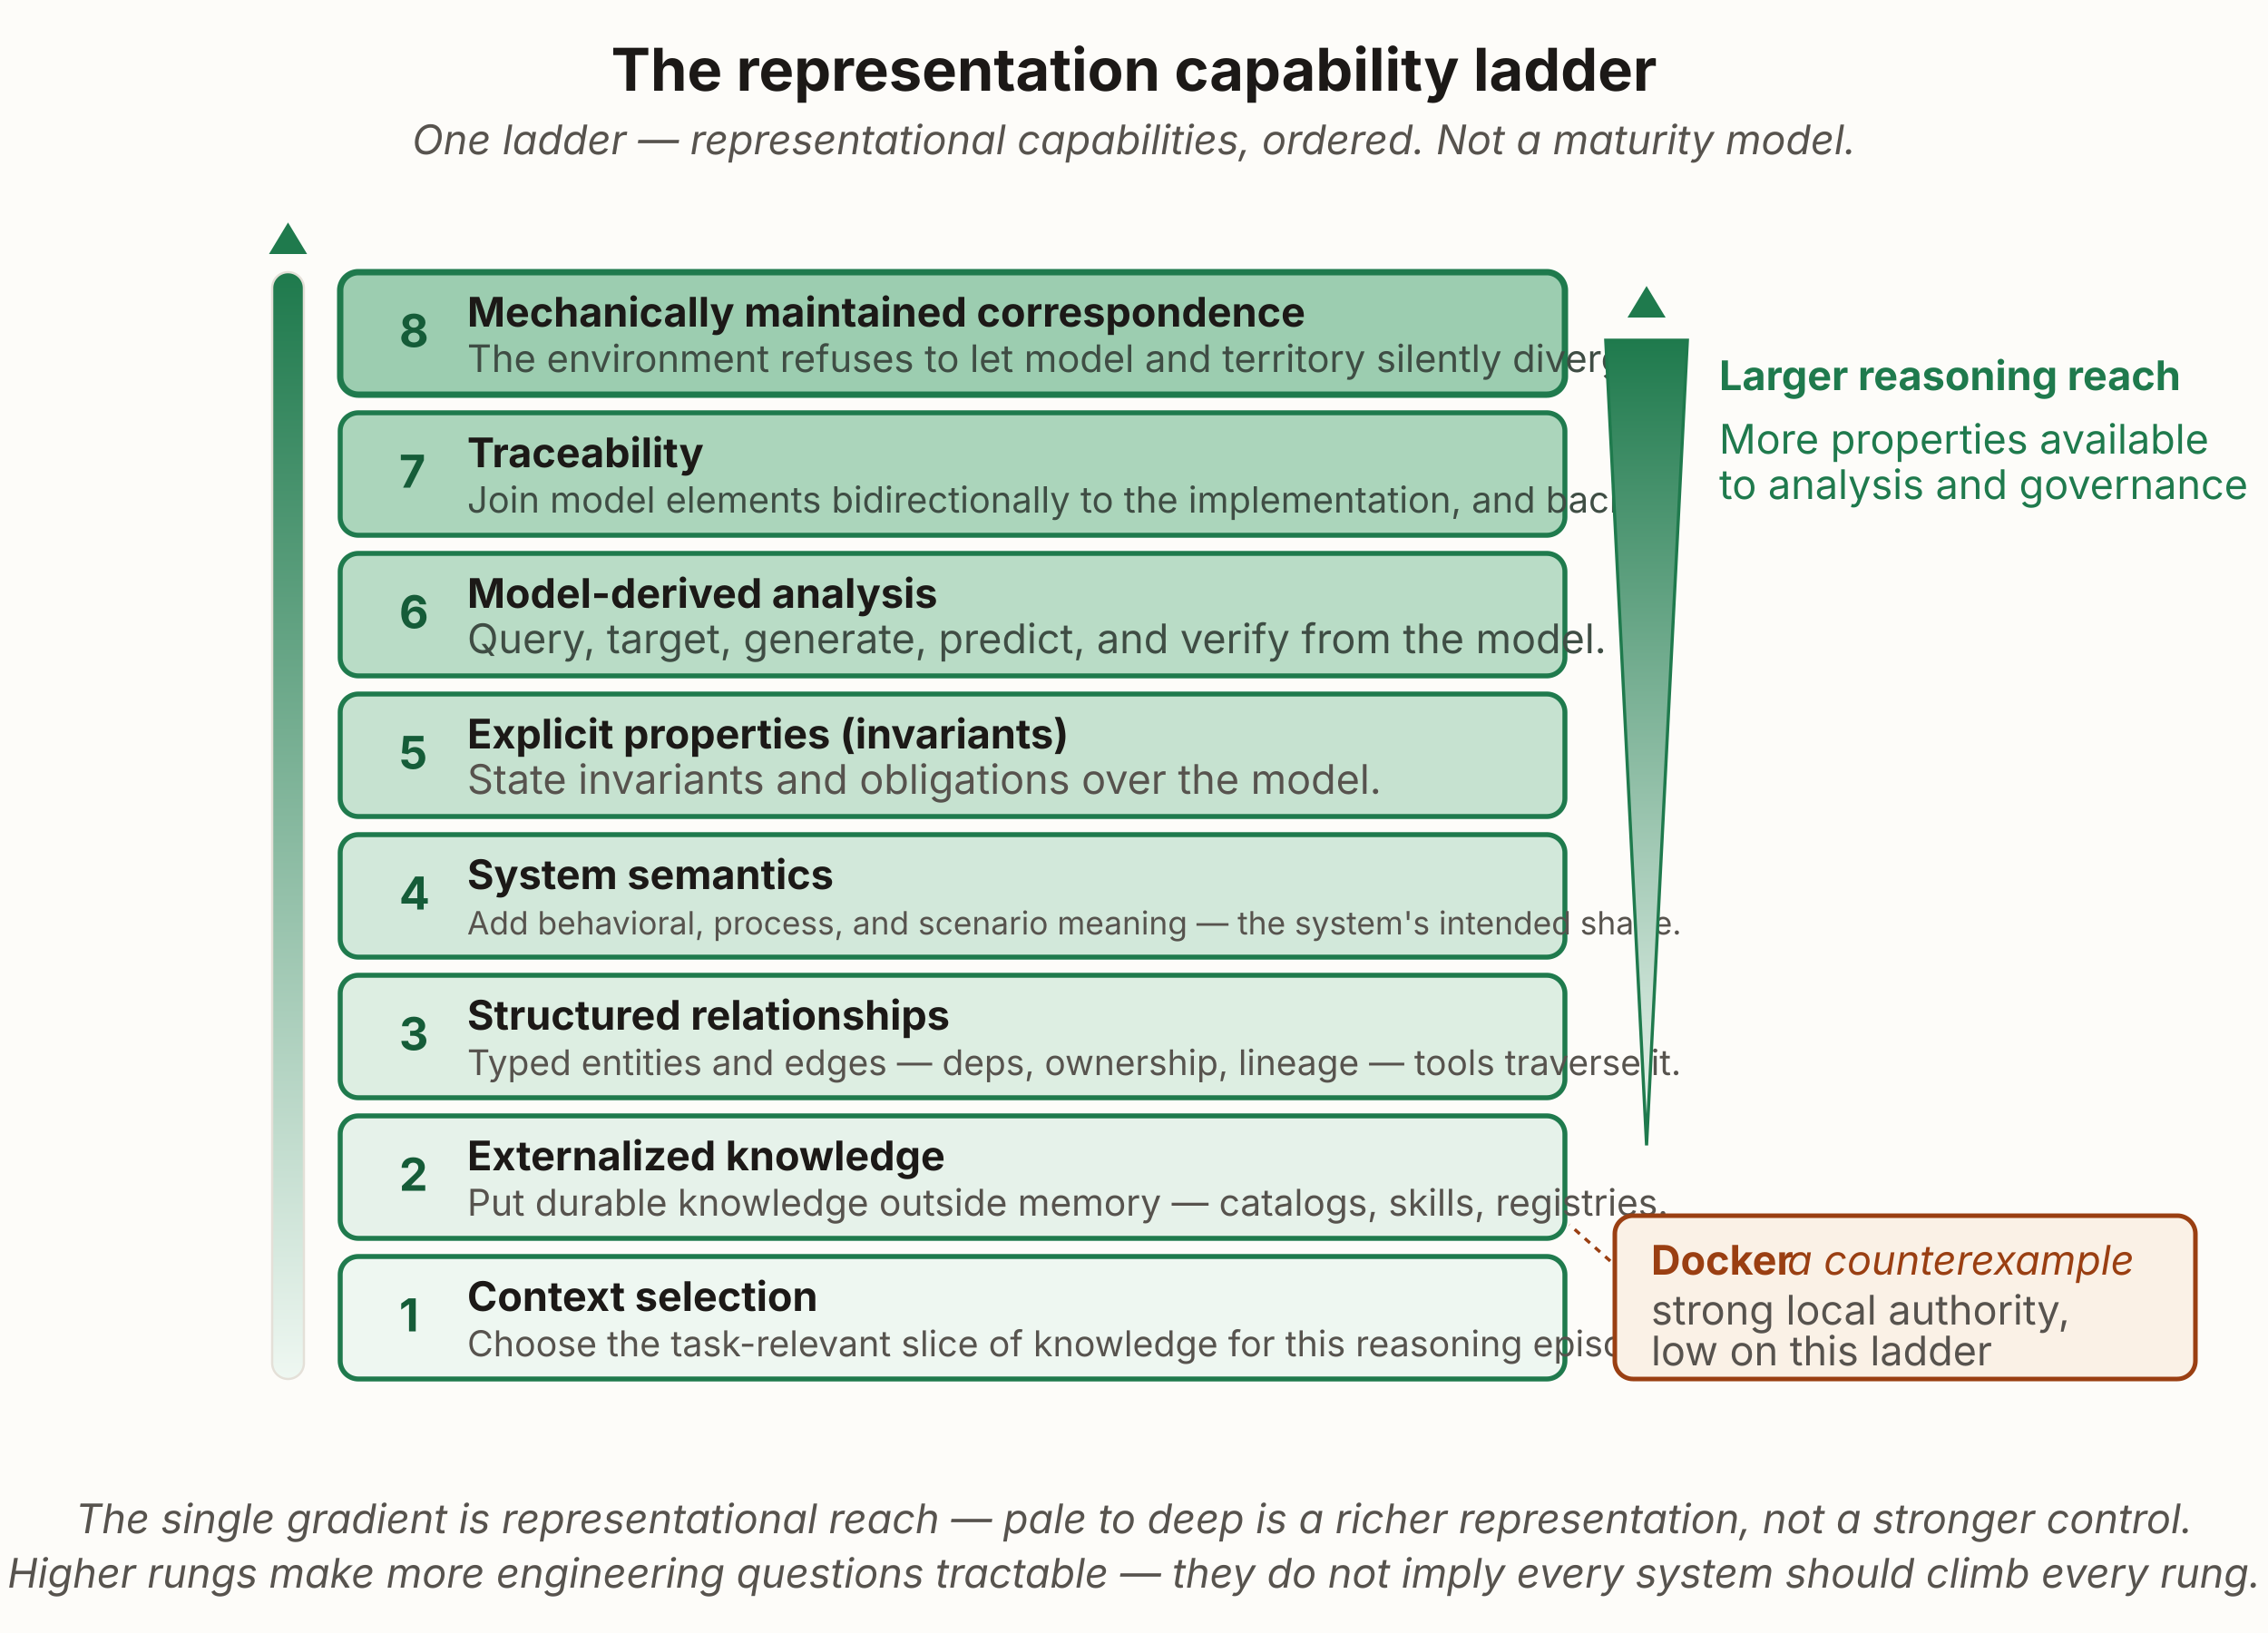
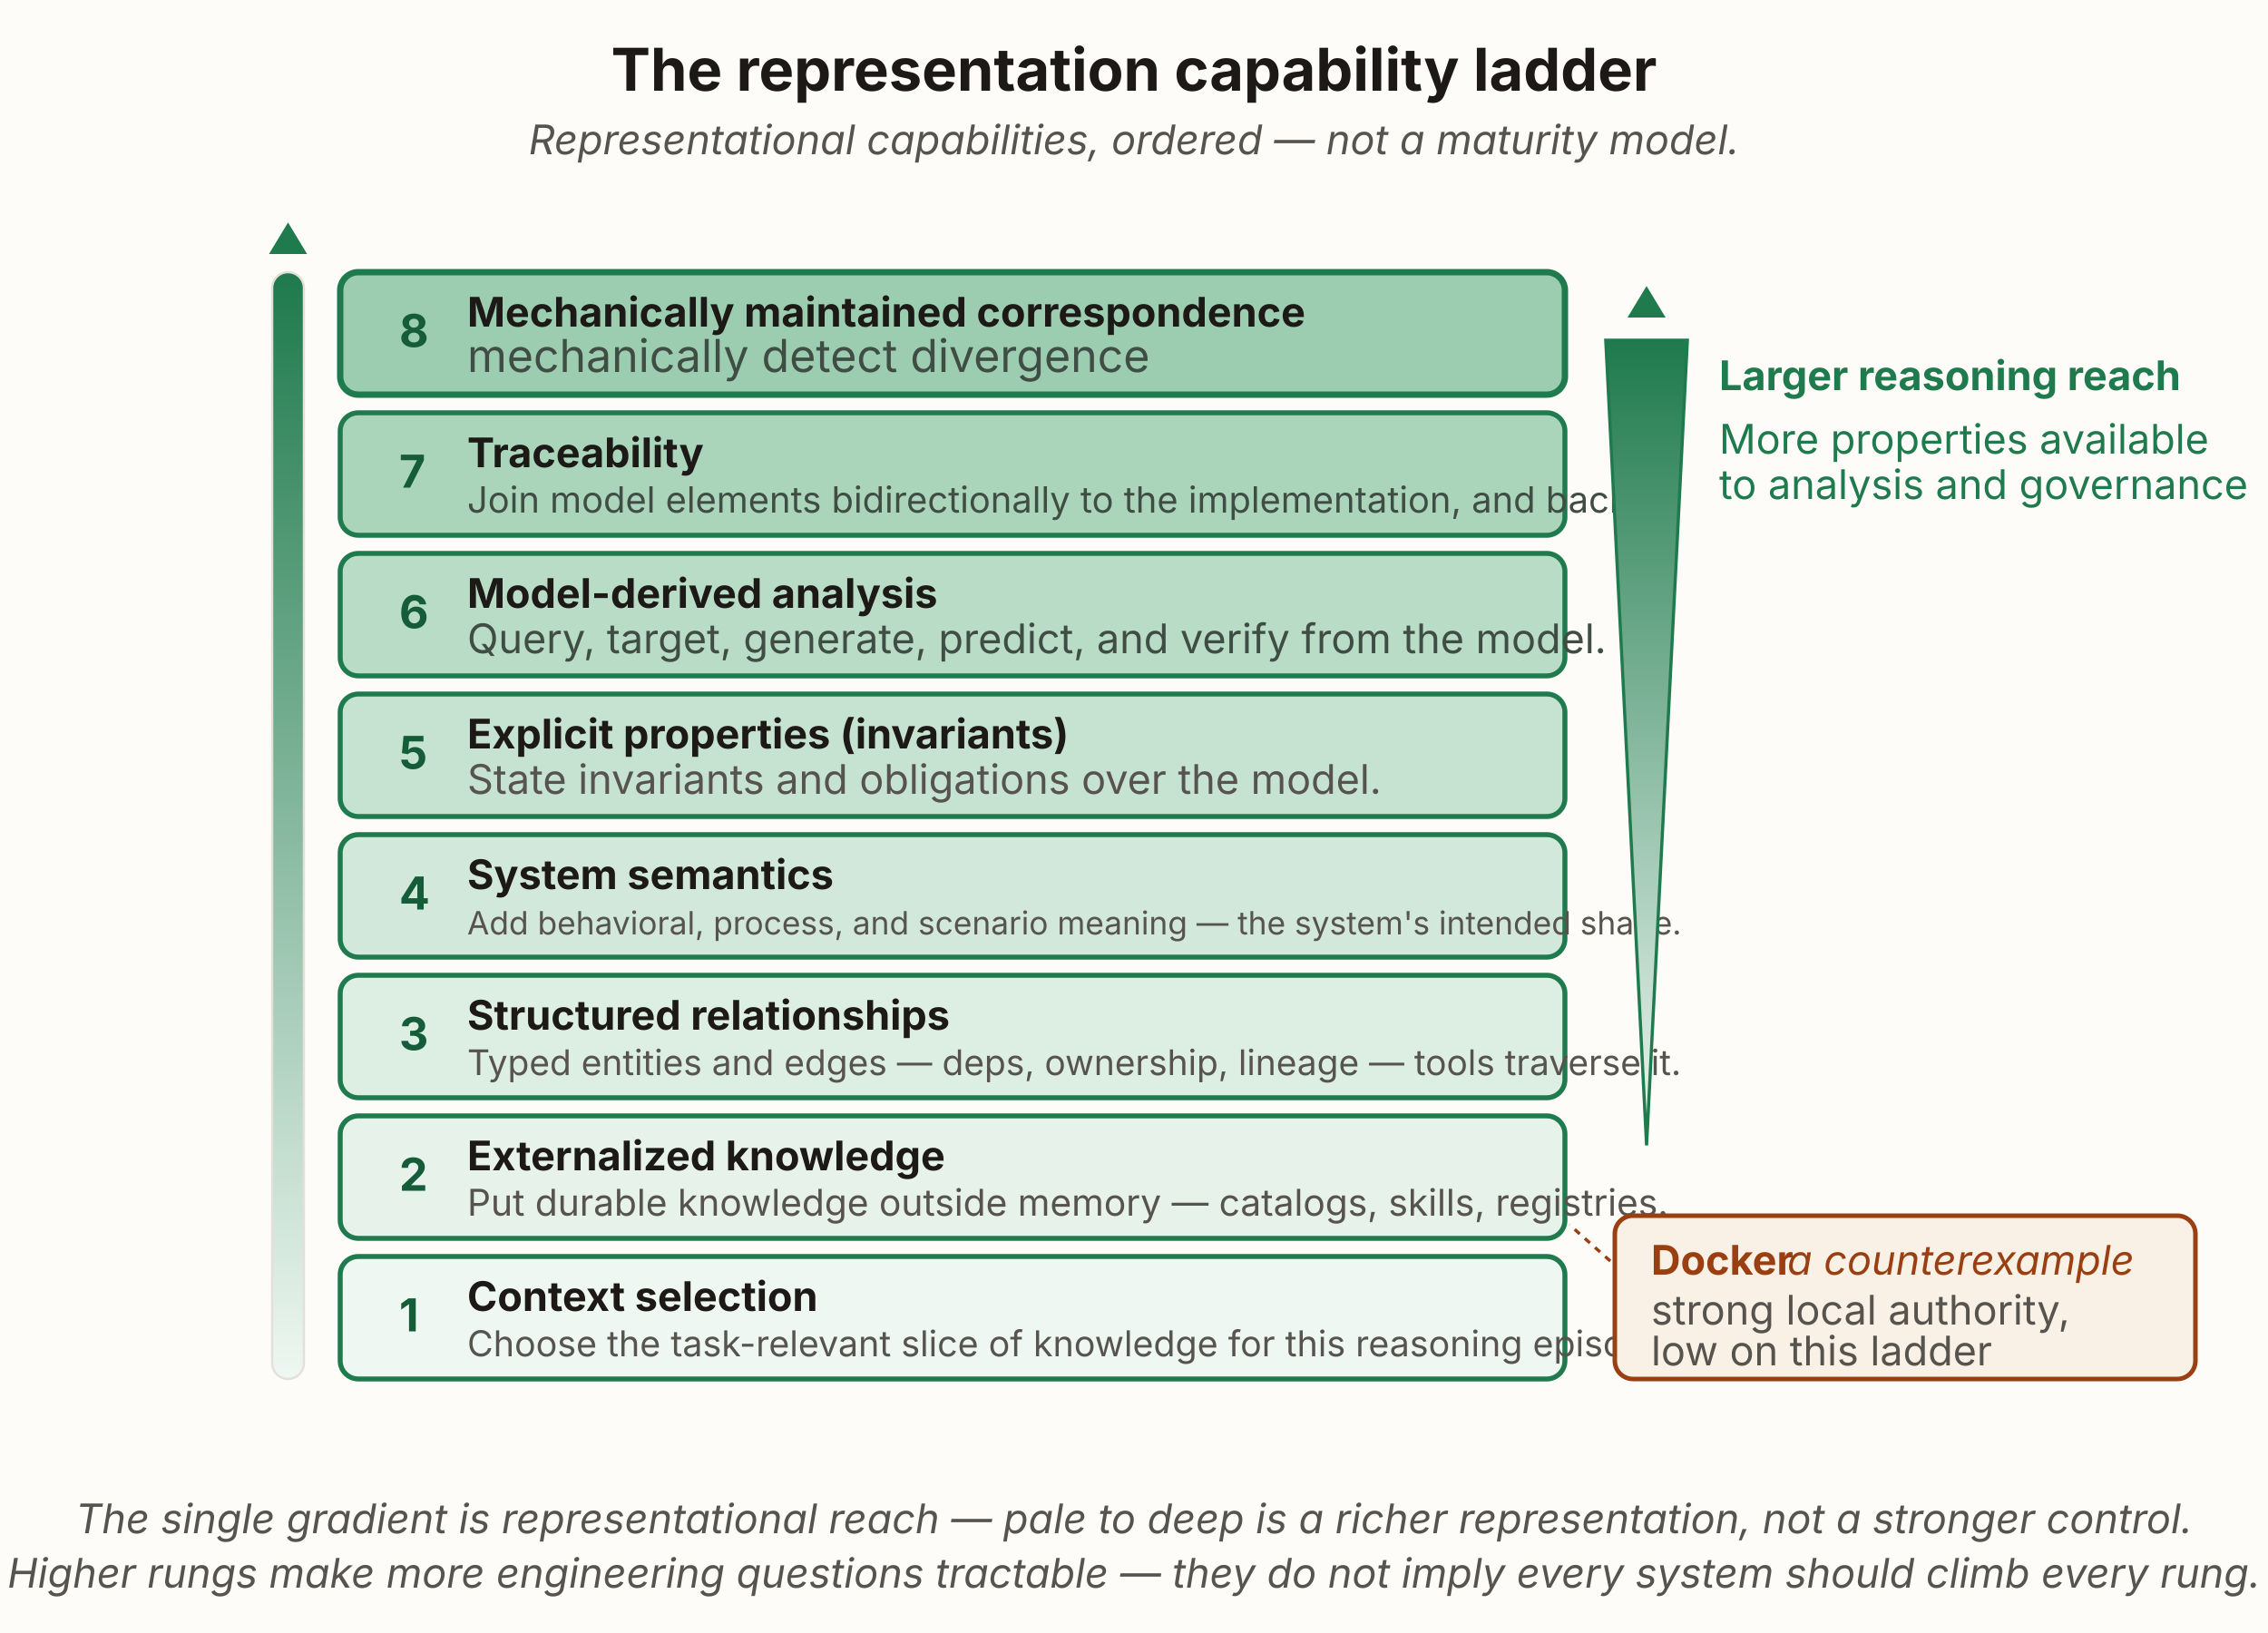
<svg xmlns="http://www.w3.org/2000/svg" viewBox="0 0 1000 720" width="1000" height="720" role="group" aria-labelledby="mlTitle mlDesc" font-family="'Source Sans 3', -apple-system, 'Segoe UI', sans-serif">
  <defs>
    <linearGradient id="mlReach" x1="0" y1="1" x2="0" y2="0">
      <stop offset="0" stop-color="#eef7f1" />
      <stop offset="1" stop-color="#1f7a4d" />
    </linearGradient>
  </defs>
  <rect x="0" y="0" width="1000" height="720" fill="#fdfcf9" />
  <text x="500" y="40" text-anchor="middle" font-size="26" font-weight="700" fill="#1c1917">The representation capability ladder</text>
-   <text x="500" y="68" text-anchor="middle" font-size="18" font-style="italic" fill="#57534e">One ladder — representational capabilities, ordered. Not a maturity model.</text>
+   <text x="500" y="68" text-anchor="middle" font-size="18" font-style="italic" fill="#57534e">Representational capabilities, ordered — not a maturity model.</text>
  <rect x="120" y="120" width="14" height="488" rx="7" fill="url(#mlReach)" stroke="#e4e0d8" stroke-width="1" />
  <text x="127" y="112" text-anchor="middle" font-size="18" font-weight="700" fill="#1f7a4d">▲</text>
  <rect x="150" y="120" width="540" height="54" rx="8" fill="#9ccdb0" stroke="#1f7a4d" stroke-width="2.8" />
  <text x="176" y="153" font-size="20" font-weight="700" fill="#155c38">8</text>
  <text x="206" y="144" font-size="18" font-weight="700" fill="#1c1917">Mechanically maintained correspondence</text>
-   <text x="206" y="164" font-size="16.67" fill="#3f4d44">The environment refuses to let model and territory silently diverge.</text>
+   <text x="206" y="164" font-size="20" fill="#3f4d44">mechanically detect divergence</text>
  <rect x="150" y="182" width="540" height="54" rx="8" fill="#abd5bb" stroke="#1f7a4d" stroke-width="2.2" />
  <text x="176" y="215" font-size="20" font-weight="700" fill="#155c38">7</text>
  <text x="206" y="206" font-size="18" font-weight="700" fill="#1c1917">Traceability</text>
  <text x="206" y="226" font-size="15.96" fill="#3f4d44">Join model elements bidirectionally to the implementation, and back.</text>
  <rect x="150" y="244" width="540" height="54" rx="8" fill="#b9dcc6" stroke="#1f7a4d" stroke-width="2.2" />
  <text x="176" y="277" font-size="20" font-weight="700" fill="#155c38">6</text>
  <text x="206" y="268" font-size="18" font-weight="700" fill="#1c1917">Model-derived analysis</text>
  <text x="206" y="288" font-size="18" fill="#3f4d44">Query, target, generate, predict, and verify from the model.</text>
  <rect x="150" y="306" width="540" height="54" rx="8" fill="#c6e2d0" stroke="#1f7a4d" stroke-width="2.2" />
  <text x="176" y="339" font-size="20" font-weight="700" fill="#155c38">5</text>
  <text x="206" y="330" font-size="18" font-weight="700" fill="#1c1917">Explicit properties (invariants)</text>
  <text x="206" y="350" font-size="18" fill="#57534e">State invariants and obligations over the model.</text>
  <rect x="150" y="368" width="540" height="54" rx="8" fill="#d2e8da" stroke="#1f7a4d" stroke-width="2.2" />
  <text x="176" y="401" font-size="20" font-weight="700" fill="#155c38">4</text>
  <text x="206" y="392" font-size="18" font-weight="700" fill="#1c1917">System semantics</text>
  <text x="206" y="412" font-size="14.12" fill="#57534e">Add behavioral, process, and scenario meaning — the system's intended shape.</text>
  <rect x="150" y="430" width="540" height="54" rx="8" fill="#ddeee2" stroke="#1f7a4d" stroke-width="2.2" />
  <text x="176" y="463" font-size="20" font-weight="700" fill="#155c38">3</text>
  <text x="206" y="454" font-size="18" font-weight="700" fill="#1c1917">Structured relationships</text>
  <text x="206" y="474" font-size="15.55" fill="#57534e">Typed entities and edges — deps, ownership, lineage — tools traverse it.</text>
  <rect x="150" y="492" width="540" height="54" rx="8" fill="#e6f2ea" stroke="#1f7a4d" stroke-width="2.2" />
  <text x="176" y="525" font-size="20" font-weight="700" fill="#155c38">2</text>
  <text x="206" y="516" font-size="18" font-weight="700" fill="#1c1917">Externalized knowledge</text>
  <text x="206" y="536" font-size="16.28" fill="#57534e">Put durable knowledge outside memory — catalogs, skills, registries.</text>
  <rect x="150" y="554" width="540" height="54" rx="8" fill="#eef7f1" stroke="#1f7a4d" stroke-width="2.2" />
  <text x="176" y="587" font-size="20" font-weight="700" fill="#155c38">1</text>
  <text x="206" y="578" font-size="18" font-weight="700" fill="#1c1917">Context selection</text>
  <text x="206" y="598" font-size="15.75" fill="#57534e">Choose the task-relevant slice of knowledge for this reasoning episode.</text>
  <polygon points="726,505 708,150 744,150" fill="url(#mlReach)" stroke="#1f7a4d" stroke-width="1.4" />
  <text x="726" y="140" text-anchor="middle" font-size="18" font-weight="700" fill="#1f7a4d">▲</text>
  <text x="758" y="172" font-size="18" font-weight="700" fill="#1f7a4d">Larger reasoning reach</text>
  <text x="758" y="200" font-size="18" fill="#1f7a4d">More properties available</text>
  <text x="758" y="220" font-size="18" fill="#1f7a4d">to analysis and governance</text>
  <line x1="710" y1="556" x2="692" y2="540" stroke="#9a3f12" stroke-width="1.4" stroke-dasharray="3 3" />
  <rect x="712" y="536" width="256" height="72" rx="8" fill="#faf1e6" stroke="#9a3f12" stroke-width="2" />
  <text x="728" y="562" font-size="18" font-weight="700" fill="#9a3f12">Docker</text>
  <text x="788" y="562" font-size="18" font-style="italic" fill="#9a3f12">a counterexample</text>
  <text x="728" y="584" font-size="18" fill="#57534e">strong local authority,</text>
  <text x="728" y="602" font-size="18" fill="#57534e">low on this ladder</text>
  <text x="500" y="676" text-anchor="middle" font-size="18" font-style="italic" fill="#57534e">The single gradient is representational reach — pale to deep is a richer representation, not a stronger control.</text>
  <text x="500" y="700" text-anchor="middle" font-size="18" font-style="italic" fill="#57534e">Higher rungs make more engineering questions tractable — they do not imply every system should climb every rung.</text>
</svg>
